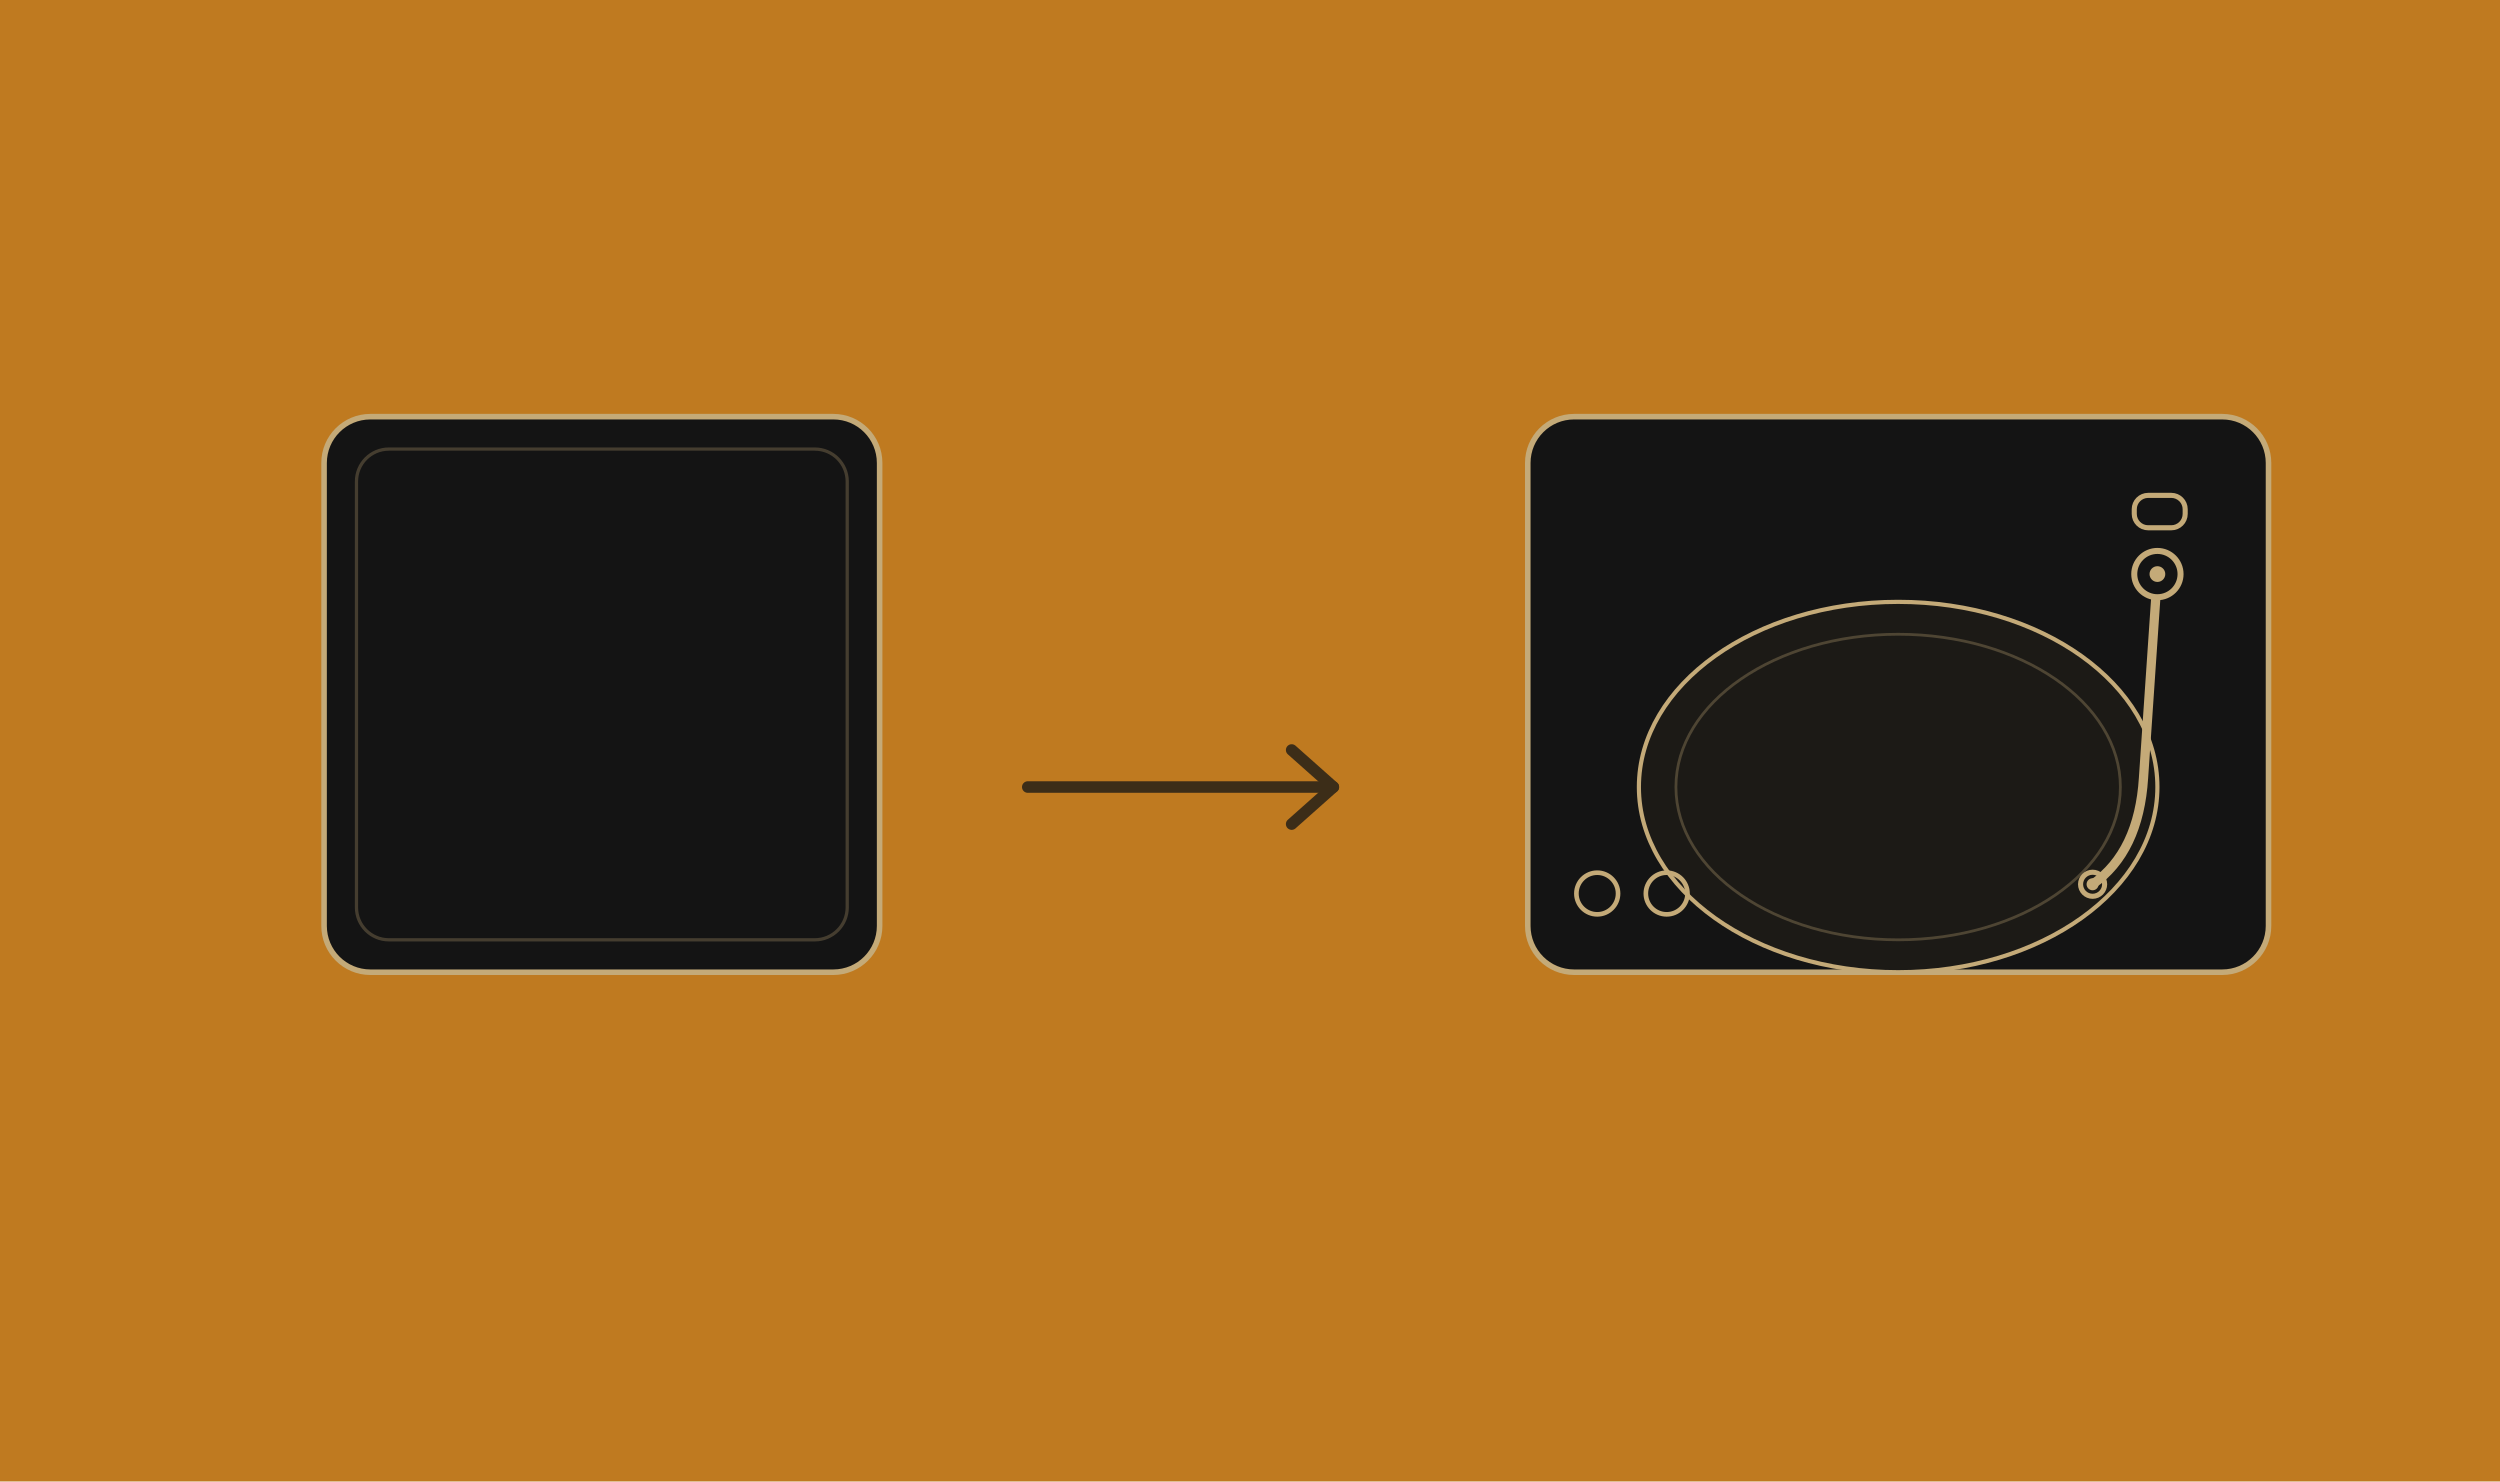
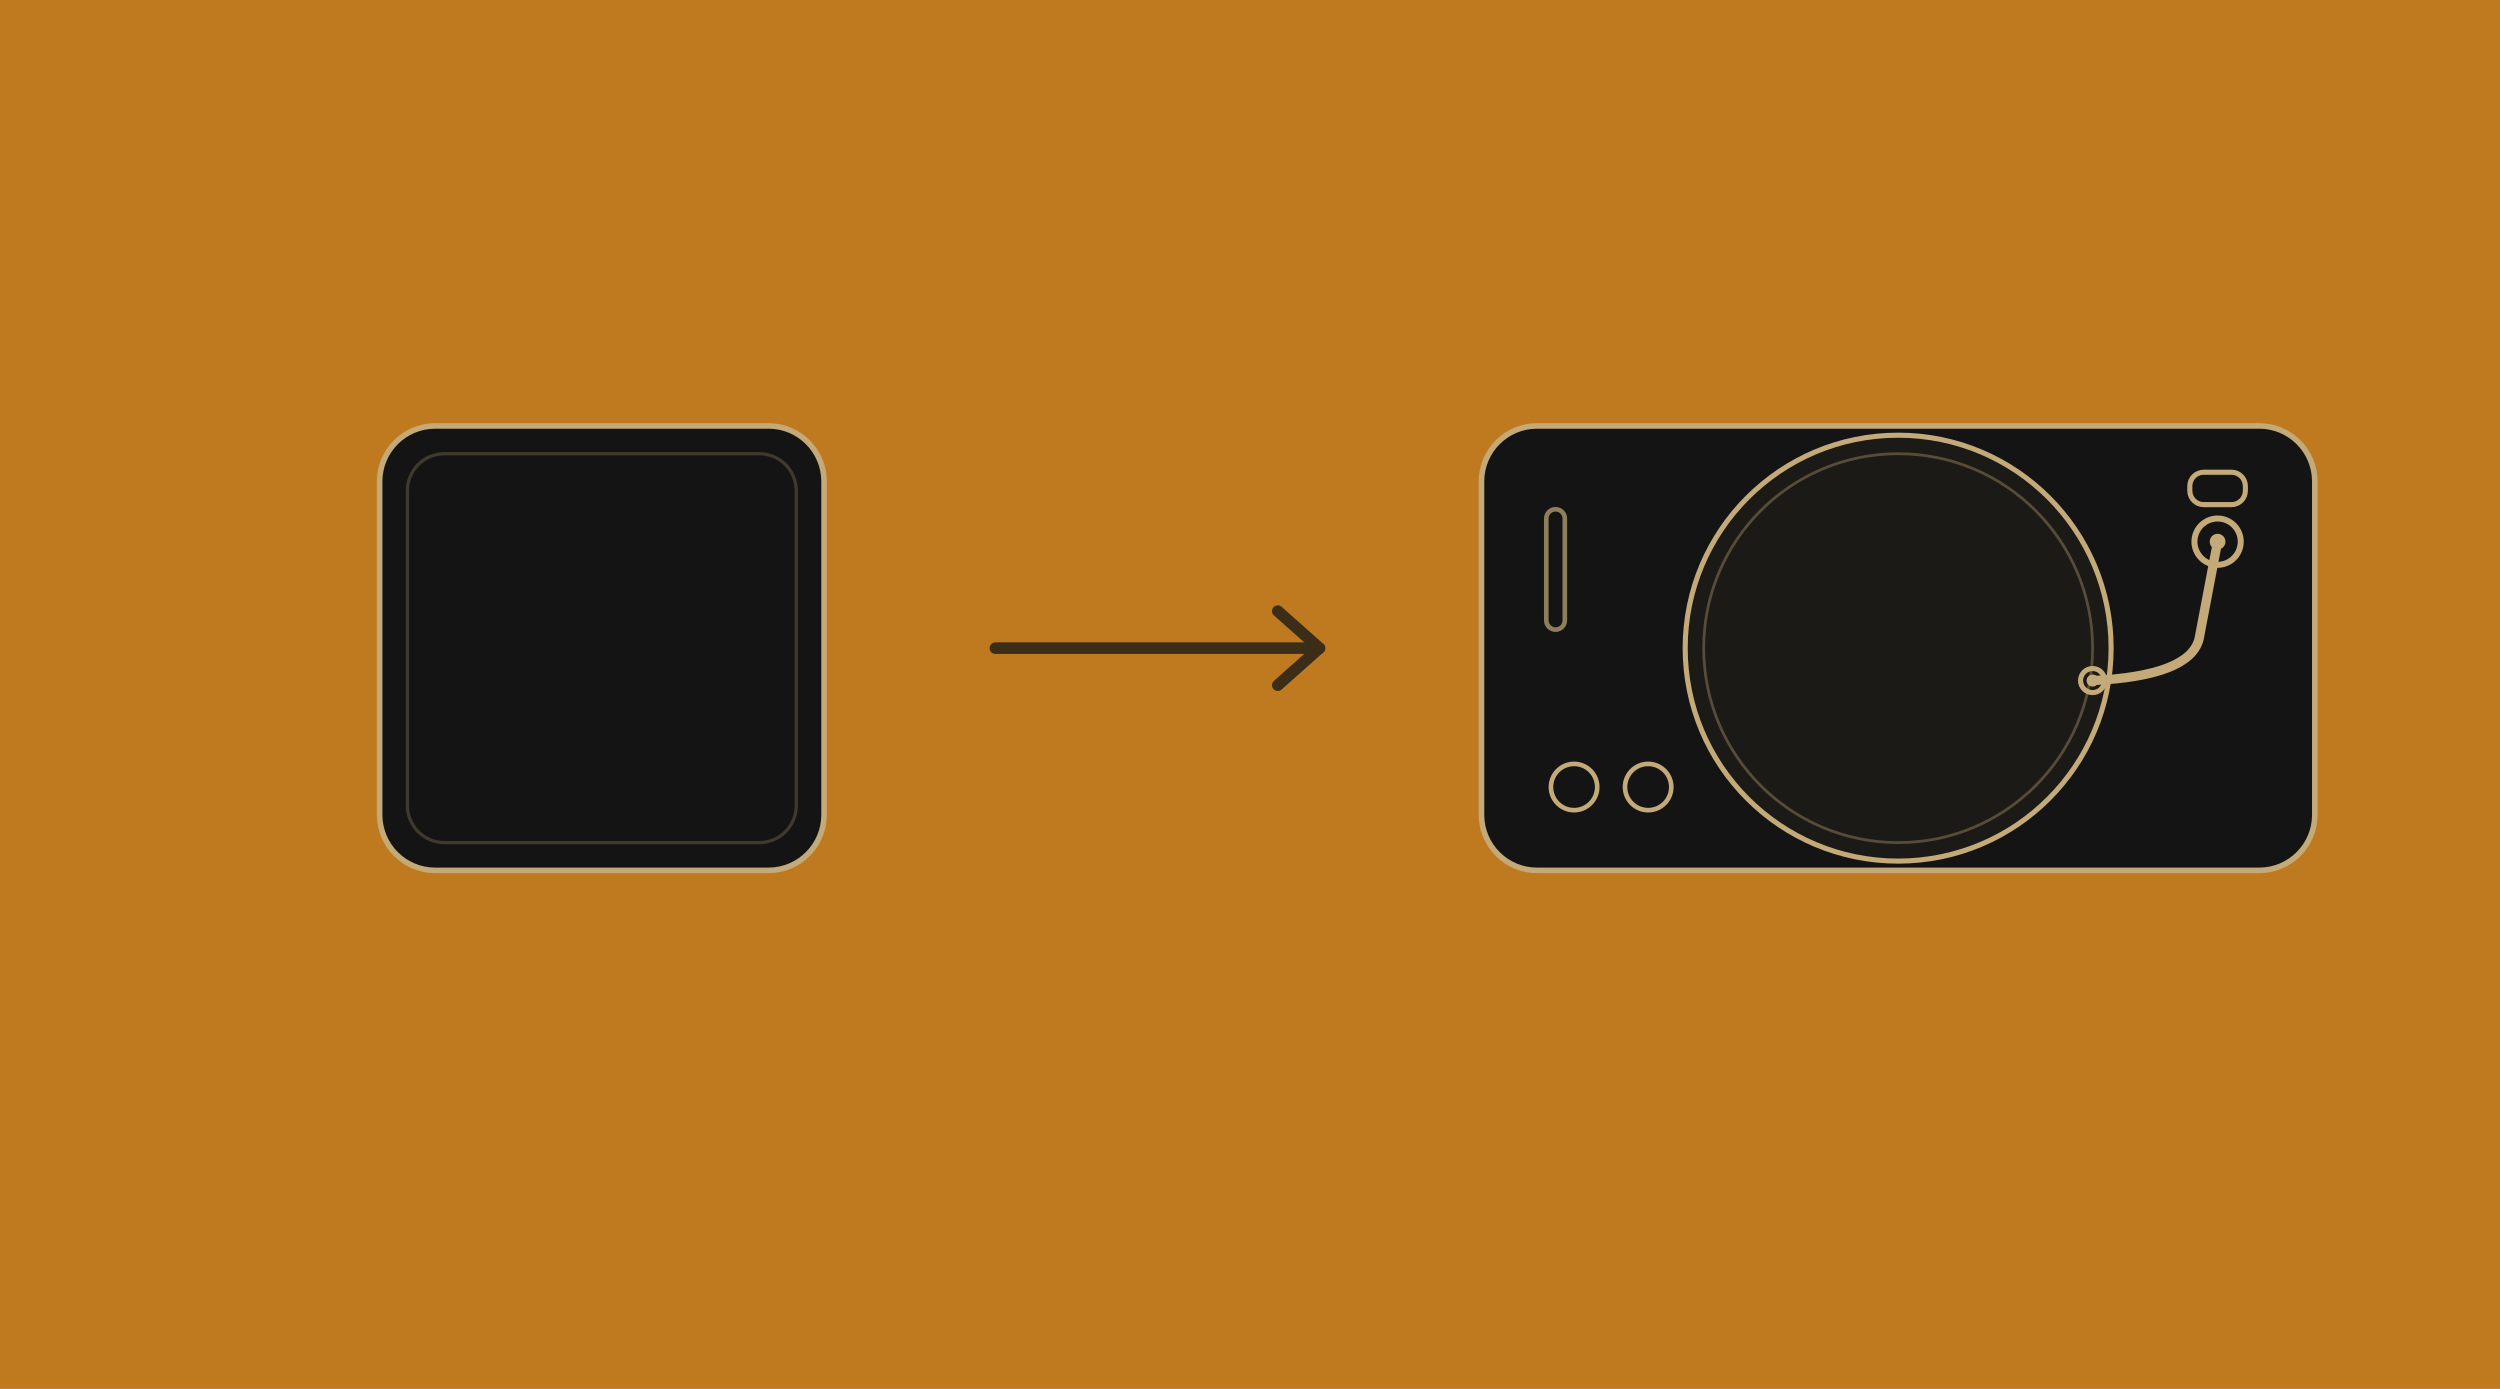
- <svg xmlns="http://www.w3.org/2000/svg" width="540" height="320" viewBox="0 0 540 320">
-   <rect width="540" height="320" fill="#bf7a20" />
+ <svg xmlns="http://www.w3.org/2000/svg" width="540" height="300" viewBox="0 0 540 300">
+   <rect width="540" height="300" fill="#bf7a20" />
  <g>
-     <rect x="70" y="90" width="120" height="120" rx="10" fill="#141414" stroke="#c4aa78" stroke-width="1.2" />
-     <rect x="77" y="97" width="106" height="106" rx="7" fill="none" stroke="#c4aa78" stroke-width="0.7" opacity="0.28" />
+     <rect x="82" y="92" width="96" height="96" rx="12" fill="#141414" stroke="#c4aa78" stroke-width="1.2" />
+     <rect x="88" y="98" width="84" height="84" rx="8" fill="none" stroke="#c4aa78" stroke-width="0.7" opacity="0.25" />
  </g>
  <g>
-     <rect x="330" y="90" width="160" height="120" rx="10" fill="#141414" stroke="#c4aa78" stroke-width="1.2" />
-     <ellipse cx="410" cy="170" rx="56" ry="40" fill="#1c1a16" stroke="#c4aa78" stroke-width="0.9" />
-     <ellipse cx="410" cy="170" rx="48" ry="33" fill="none" stroke="#c4aa78" stroke-width="0.6" opacity="0.3" />
-     <path d="M 466 124 L 463 168 Q 462 184 452 191" fill="none" stroke="#c4aa78" stroke-width="2" stroke-linecap="round" stroke-linejoin="round" />
-     <rect x="461" y="107" width="11" height="7" rx="3" fill="#141414" stroke="#c4aa78" stroke-width="1.1" />
-     <circle cx="466" cy="124" r="5" fill="#141414" stroke="#c4aa78" stroke-width="1.3" />
-     <circle cx="466" cy="124" r="1.7" fill="#c4aa78" />
-     <circle cx="452" cy="191" r="2.6" fill="none" stroke="#c4aa78" stroke-width="1.1" />
-     <circle cx="452" cy="191" r="1.3" fill="#c4aa78" />
-     <circle cx="345" cy="193" r="4.5" fill="none" stroke="#c4aa78" stroke-width="1" />
-     <circle cx="360" cy="193" r="4.5" fill="none" stroke="#c4aa78" stroke-width="1" />
+     <rect x="320" y="92" width="180" height="96" rx="12" fill="#141414" stroke="#c4aa78" stroke-width="1.2" />
+     <circle cx="410" cy="140" r="46" fill="#1c1a16" stroke="#c4aa78" stroke-width="1.1" />
+     <circle cx="410" cy="140" r="42" fill="none" stroke="#c4aa78" stroke-width="0.6" opacity="0.35" />
+     <rect x="473" y="102" width="12" height="7" rx="3" fill="#141414" stroke="#c4aa78" stroke-width="1.1" />
+     <circle cx="479" cy="117" r="5" fill="#141414" stroke="#c4aa78" stroke-width="1.3" />
+     <circle cx="479" cy="117" r="1.7" fill="#c4aa78" />
+     <path d="M 479 117 L 475 138 Q 473 146 452 147" fill="none" stroke="#c4aa78" stroke-width="2" stroke-linecap="round" stroke-linejoin="round" />
+     <circle cx="452" cy="147" r="2.6" fill="none" stroke="#c4aa78" stroke-width="1.1" />
+     <circle cx="452" cy="147" r="1.3" fill="#c4aa78" />
+     <circle cx="340" cy="170" r="5" fill="none" stroke="#c4aa78" stroke-width="1" />
+     <circle cx="356" cy="170" r="5" fill="none" stroke="#c4aa78" stroke-width="1" />
+     <rect x="334" y="110" width="4" height="26" rx="2" fill="none" stroke="#c4aa78" stroke-width="1" opacity="0.7" />
  </g>
  <g opacity="0.8">
-     <path d="M 222 170 L 288 170" stroke="#1c1a16" stroke-width="2.5" stroke-linecap="round" />
-     <path d="M 279 162 L 288 170 L 279 178" fill="none" stroke="#1c1a16" stroke-width="2.5" stroke-linecap="round" stroke-linejoin="round" />
+     <path d="M 215 140 L 285 140" stroke="#1c1a16" stroke-width="2.5" stroke-linecap="round" />
+     <path d="M 276 132 L 285 140 L 276 148" fill="none" stroke="#1c1a16" stroke-width="2.5" stroke-linecap="round" stroke-linejoin="round" />
  </g>
</svg>
